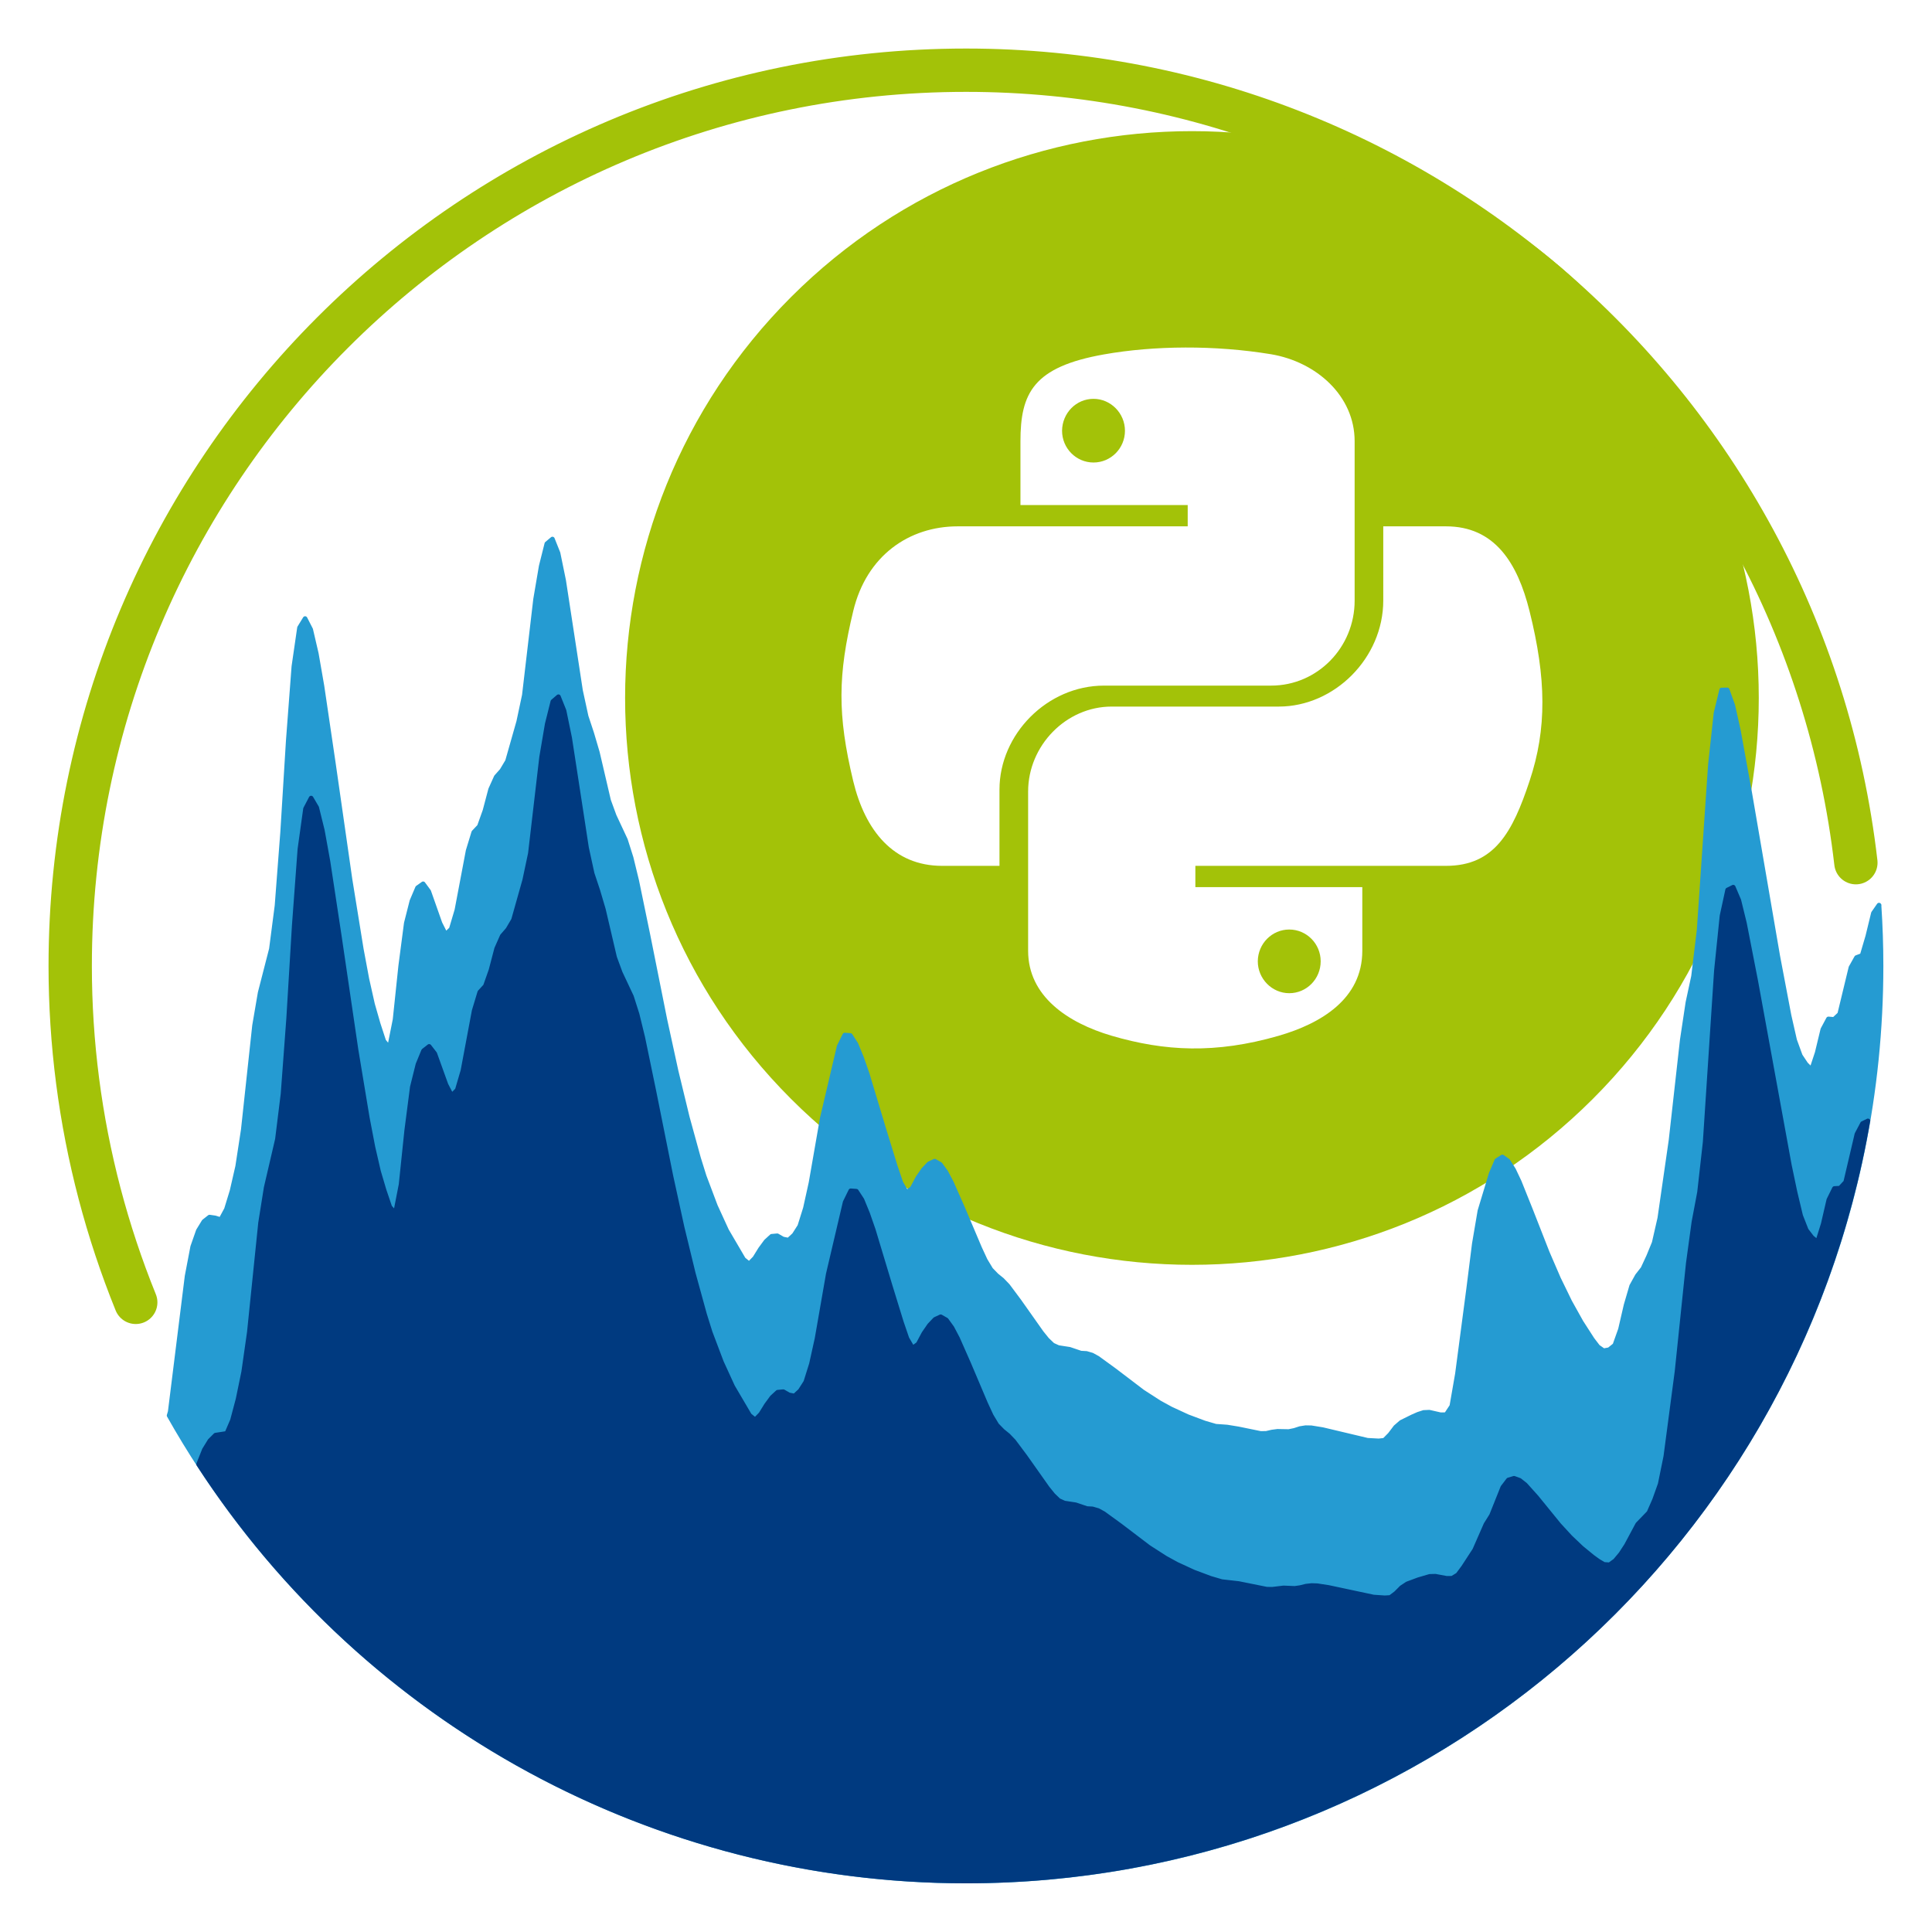
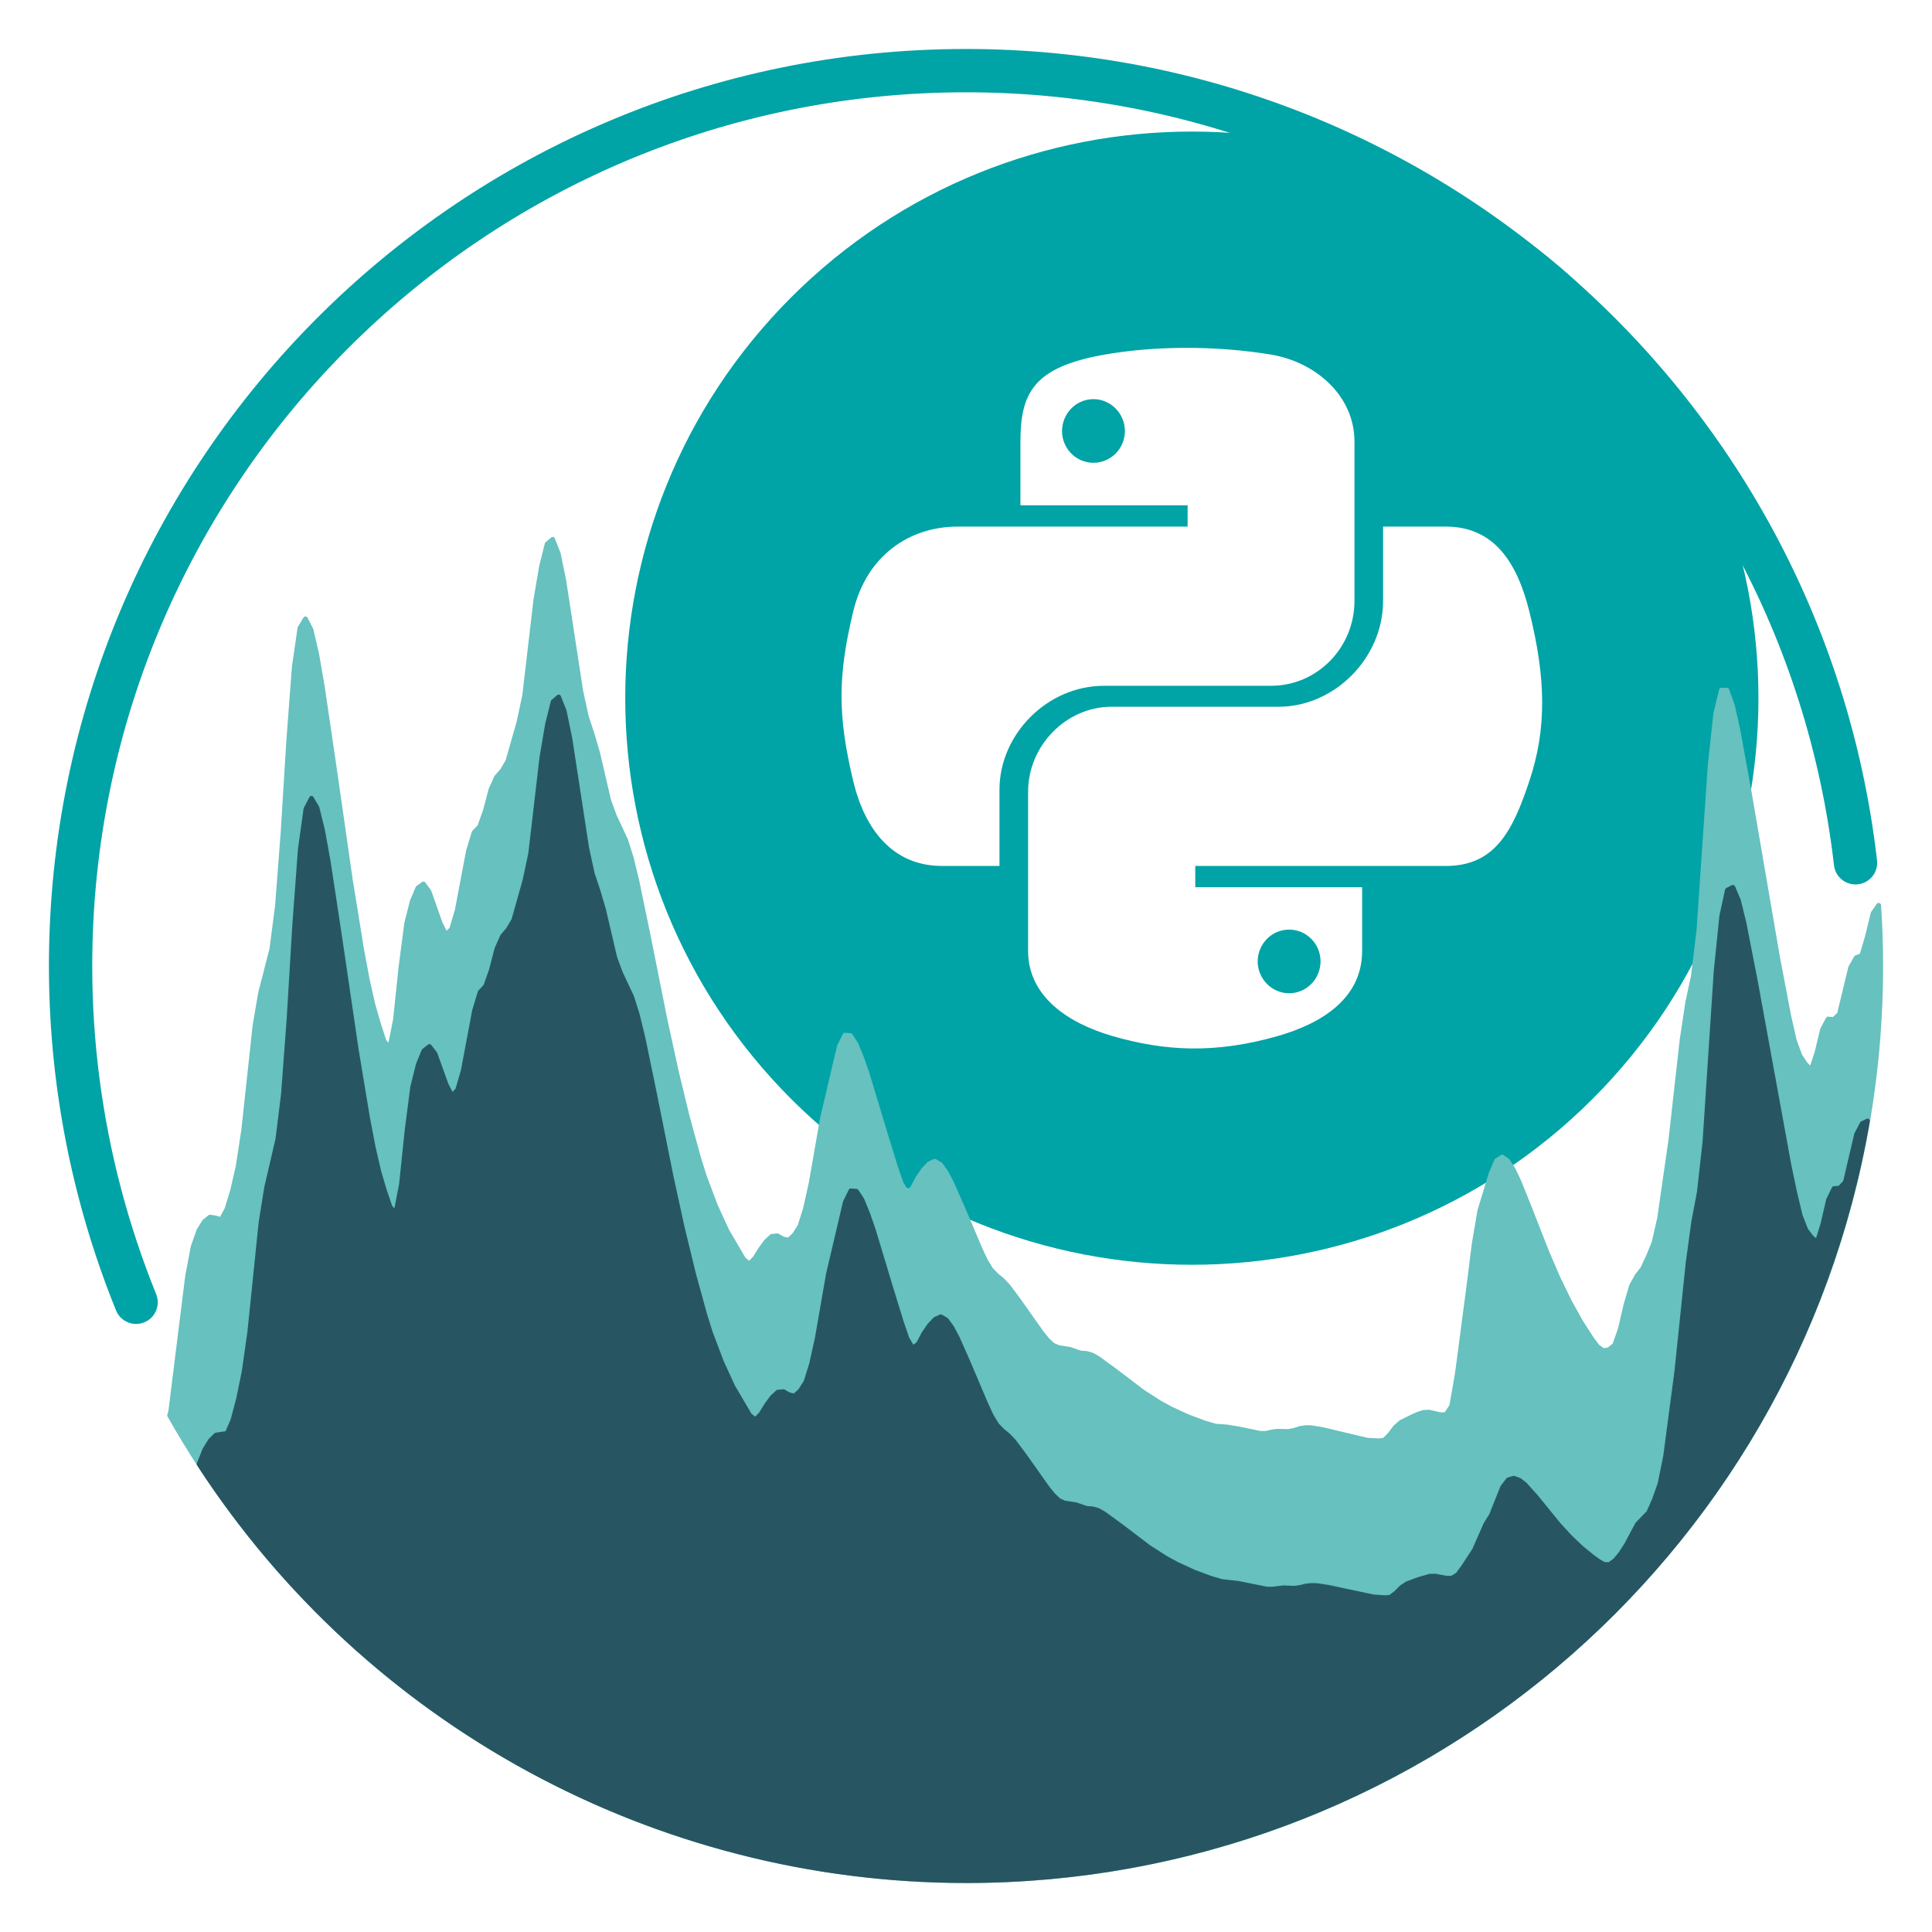
- <svg xmlns="http://www.w3.org/2000/svg" width="199.017mm" height="199.005mm" viewBox="0 0 199.017 199.005" version="1.1" id="svg4349">
-   <defs id="defs4343" />
-   <g id="layer1" transform="translate(-4.057122,3.496579)">
-     <g id="g4325" transform="matrix(0.3527778,0,0,-0.3527778,-2700.466,-1683.495)">
-       <path id="path2830" style="color:#000000;font-style:normal;font-variant:normal;font-weight:normal;font-stretch:normal;font-size:medium;line-height:normal;font-family:sans-serif;font-variant-ligatures:normal;font-variant-position:normal;font-variant-caps:normal;font-variant-numeric:normal;font-variant-alternates:normal;font-variant-east-asian:normal;font-feature-settings:normal;font-variation-settings:normal;text-indent:0;text-align:start;text-decoration:none;text-decoration-line:none;text-decoration-style:solid;text-decoration-color:#000000;letter-spacing:normal;word-spacing:normal;text-transform:none;writing-mode:lr-tb;direction:ltr;text-orientation:mixed;dominant-baseline:auto;baseline-shift:baseline;text-anchor:start;white-space:normal;shape-padding:0;shape-margin:0;inline-size:0;clip-rule:nonzero;display:inline;overflow:visible;visibility:visible;isolation:auto;mix-blend-mode:normal;color-interpolation:sRGB;color-interpolation-filters:linearRGB;solid-color:#000000;solid-opacity:1;vector-effect:none;fill:#a3c208;fill-opacity:1;fill-rule:evenodd;stroke:none;stroke-width:12.217;stroke-linecap:round;stroke-linejoin:round;stroke-miterlimit:10;stroke-dasharray:none;stroke-dashoffset:0;stroke-opacity:1;color-rendering:auto;image-rendering:auto;shape-rendering:auto;text-rendering:auto;enable-background:accumulate;stop-color:#000000" d="m 8014.409,-4806.565 c -40.806,0 -81.612,-15.567 -112.746,-46.701 -62.268,-62.268 -62.268,-163.224 0,-225.492 62.268,-62.268 163.224,-62.268 225.492,0 62.268,62.268 62.268,163.224 0,225.492 -31.134,31.134 -71.94,46.701 -112.746,46.701 z m -1.918,-57.111 c 8.32,0.023 16.852,-0.617 25.03,-1.964 13.249,-2.239 24.396,-12.152 24.396,-25.4 v -46.551 c 0,-13.614 -10.828,-24.807 -24.396,-24.807 h -48.791 v 0 c -16.583,0 -30.517,-14.207 -30.517,-30.334 v -22.295 h -16.765 c -14.208,0 -22.477,10.326 -25.948,24.762 -4.66,19.416 -4.477,31.019 0,49.613 3.883,16.218 16.308,24.76 30.516,24.76 h 67.156 v 6.212 h -48.837 v 18.595 c 0,14.116 3.746,21.745 24.396,25.4 7.332,1.302 15.441,1.986 23.761,2.008 z m -26.821,-14.984 c -5.072,0 -9.137,-4.157 -9.184,-9.319 0,-5.117 4.112,-9.274 9.184,-9.274 5.07,0 9.181,4.157 9.181,9.274 0,5.117 -4.157,9.319 -9.181,9.319 z m 84.606,-37.232 h 18.32 c 14.208,0 20.878,-10.645 24.395,-24.762 4.888,-19.598 5.117,-34.309 0,-49.613 -4.934,-14.847 -10.187,-24.76 -24.395,-24.76 H 8015.41 v -6.212 h 48.745 v -18.593 c 0,-14.071 -12.107,-21.244 -24.395,-24.807 -18.503,-5.345 -33.35,-4.523 -48.791,0 -12.883,3.792 -24.394,11.559 -24.394,24.807 v 46.506 c 0,13.385 11.054,24.806 24.394,24.806 h 48.791 c 16.263,0 30.517,14.162 30.517,30.974 z m -27.455,-117.728 c -5.026,0 -9.138,-4.112 -9.183,-9.274 0,-5.117 4.157,-9.319 9.183,-9.319 5.071,0 9.181,4.157 9.181,9.319 0,5.117 -4.111,9.274 -9.181,9.274 z" />
-       <path style="color:#000000;font-style:normal;font-variant:normal;font-weight:normal;font-stretch:normal;font-size:medium;line-height:normal;font-family:sans-serif;font-variant-ligatures:normal;font-variant-position:normal;font-variant-caps:normal;font-variant-numeric:normal;font-variant-alternates:normal;font-variant-east-asian:normal;font-feature-settings:normal;font-variation-settings:normal;text-indent:0;text-align:start;text-decoration:none;text-decoration-line:none;text-decoration-style:solid;text-decoration-color:#000000;letter-spacing:normal;word-spacing:normal;text-transform:none;writing-mode:lr-tb;direction:ltr;text-orientation:mixed;dominant-baseline:auto;baseline-shift:baseline;text-anchor:start;white-space:normal;shape-padding:0;shape-margin:0;inline-size:0;clip-rule:nonzero;display:inline;overflow:visible;visibility:visible;isolation:auto;mix-blend-mode:normal;color-interpolation:sRGB;color-interpolation-filters:linearRGB;solid-color:#000000;solid-opacity:1;vector-effect:none;fill:#a3c208;fill-opacity:1;fill-rule:evenodd;stroke:none;stroke-linecap:round;stroke-linejoin:round;stroke-miterlimit:10;stroke-dasharray:none;stroke-dashoffset:0;stroke-opacity:1;color-rendering:auto;image-rendering:auto;shape-rendering:auto;text-rendering:auto;enable-background:accumulate;stop-color:#000000" d="m 8131.474,-4848.946 c -64.602,64.602 -169.528,64.602 -234.13,0 -64.602,-64.602 -64.602,-169.528 0,-234.13 64.602,-64.602 169.527,-64.602 234.13,0 64.602,64.602 64.602,169.528 0,234.13 z m -8.639,-8.639 c 59.934,-59.934 59.934,-156.919 0,-216.853 -59.934,-59.934 -156.919,-59.934 -216.852,0 -59.934,59.934 -59.934,156.919 0,216.853 59.934,59.934 156.919,59.934 216.852,0 z" id="path2832" />
-       <path id="path8657-0-05-0-2-3-4-61-5" style="fill:#259bd2;fill-opacity:1;fill-rule:evenodd;stroke:#259bd2;stroke-width:1.335;stroke-linecap:round;stroke-linejoin:round;stroke-miterlimit:10;stroke-dasharray:none;stroke-opacity:1" d="m 8215.075,-5026.527 -0.043,0.043 -1.641,-2.36 -1.641,-6.744 -1.643,-5.583 -1.641,-0.621 -1.641,-2.928 -3.284,-13.6 -1.641,-1.537 -1.641,0.14 -1.641,-3.072 -1.643,-6.82 -1.641,-4.955 -1.641,1.633 -1.641,2.466 -1.643,4.513 -1.641,7.224 -3.281,17.27 -8.209,47.768 -3.281,18.075 -1.641,7.393 -1.641,4.581 -1.643,-0.036 -1.641,-6.747 -1.641,-15.122 -3.284,-48.155 -1.641,-13.587 -1.641,-7.648 -1.641,-10.894 -3.284,-29.317 -3.281,-22.752 -1.643,-7.204 -1.641,-3.993 -1.641,-3.531 -1.641,-2.1 -1.643,-2.961 -1.641,-5.606 -1.641,-7.088 -1.641,-4.606 -1.643,-1.317 -1.641,-0.3 -1.641,1.148 -1.641,2.143 -3.284,5.099 -3.281,5.889 -3.284,6.742 -3.281,7.598 -4.925,12.56 -3.281,8.176 -1.643,3.473 -1.641,2.59 -1.641,1.166 -1.641,-1.045 -1.643,-3.844 -3.281,-10.841 -1.641,-9.657 -1.643,-13.065 -3.281,-24.872 -1.641,-9.438 -1.643,-2.491 -1.641,-0.028 -3.281,0.747 -1.641,-0.071 -1.643,-0.533 -1.641,-0.722 -3.281,-1.62 -1.643,-1.426 -1.641,-2.163 -1.641,-1.661 -1.641,-0.179 -3.284,0.179 -13.13,3.117 -3.281,0.533 -1.643,0.028 -1.641,-0.258 -1.641,-0.532 -1.641,-0.338 -3.284,0.061 -1.641,-0.212 -1.641,-0.379 -1.641,-0.032 -6.565,1.345 -3.284,0.535 -3.281,0.232 -3.284,0.959 -4.924,1.845 -4.922,2.277 -3.284,1.797 -4.922,3.17 -8.208,6.247 -4.922,3.582 -1.643,0.904 -1.641,0.48 -1.641,0.093 -3.284,1.111 -3.281,0.507 -1.641,0.74 -1.643,1.575 -1.641,2.034 -6.565,9.294 -3.281,4.397 -1.641,1.709 -1.643,1.338 -1.641,1.694 -1.641,2.728 -1.641,3.541 -4.925,11.621 -3.284,7.441 -1.641,3.112 -1.641,2.272 -1.641,0.934 -1.643,-0.76 -1.641,-1.732 -1.641,-2.38 -1.641,-3.082 -1.643,-1.199 -1.641,2.809 -1.641,4.811 -3.284,10.657 -4.922,16.338 -1.641,4.71 -1.643,3.998 -1.641,2.527 -1.641,0.126 -1.641,-3.34 -4.925,-20.963 -3.284,-18.835 -1.64,-7.423 -1.641,-5.247 -1.641,-2.562 -1.643,-1.514 -1.641,0.333 -1.641,0.939 -1.641,-0.152 -1.643,-1.504 -1.641,-2.231 -1.641,-2.645 -1.641,-1.684 -1.643,1.333 -4.922,8.398 -3.284,7.168 -3.281,8.695 -1.641,5.253 -3.284,11.937 -3.281,13.527 -3.284,15.069 -4.925,24.6 -3.281,15.882 -1.641,6.742 -1.643,5.184 -3.281,7.014 -1.641,4.473 -3.284,14.059 -1.641,5.571 -1.641,4.955 -1.641,7.555 -1.643,10.745 -3.281,21.387 -1.641,7.996 -1.643,4.119 -1.641,-1.378 -1.641,-6.543 -1.641,-9.634 -3.284,-28.033 -1.641,-7.729 -3.284,-11.553 -1.641,-2.746 -1.641,-1.845 -1.641,-3.642 -1.643,-6.209 -1.641,-4.594 -1.641,-1.729 -1.641,-5.371 -3.284,-17.345 -1.641,-5.533 -1.641,-1.575 -1.641,3.253 -3.284,9.311 -1.641,2.226 -1.641,-1.166 -1.643,-3.869 -1.641,-6.469 -1.64,-12.545 -1.641,-15.619 -1.643,-8.256 -1.641,2.002 -1.641,5.023 -1.64,5.725 -1.643,7.317 -1.641,8.781 -3.281,20.266 -4.924,34.32 -3.284,22.25 -1.641,9.43 -1.641,7.052 -1.641,3.208 -1.643,-2.686 -1.641,-11.311 -1.641,-21.692 -1.641,-26.677 -1.641,-21.482 -1.643,-12.648 -3.281,-12.767 -1.641,-9.581 -3.284,-30.413 -1.641,-10.715 -1.641,-7.156 -1.643,-5.364 -1.641,-3.031 -1.641,0.515 -1.641,0.237 -1.643,-1.3 -1.641,-2.683 -1.641,-4.682 -1.641,-8.602 -4.925,-39.58 -0.323,-1.103 a 267.181,267.181 0 0 1 232.718,-135.93 267.181,267.181 0 0 1 267.182,267.18 267.181,267.181 0 0 1 -0.591,17.759 z" />
-       <path id="path8657-7-3-2-3-0-9-4-8" style="fill:#003a80;fill-opacity:1;fill-rule:evenodd;stroke:#003a80;stroke-width:1.335;stroke-linecap:round;stroke-linejoin:round;stroke-miterlimit:10;stroke-dasharray:none;stroke-opacity:1" d="m 8211.811,-5089.495 -1.593,-0.77 -1.641,-3.11 -3.281,-14.001 -1.641,-1.759 -1.643,-0.093 -1.641,-3.322 -1.641,-7.085 -1.641,-5.235 -1.643,1.333 -1.641,2.146 -1.641,4.172 -1.641,6.861 -1.643,7.817 -9.846,53.917 -3.284,16.823 -1.641,6.707 -1.641,3.847 -1.641,-0.815 -1.643,-7.577 -1.641,-16 -3.281,-50.07 -1.641,-14.617 -1.643,-8.723 -1.641,-12.005 -3.281,-31.576 -3.284,-24.862 -1.641,-8.065 -1.641,-4.599 -1.643,-3.743 -3.281,-3.392 -3.284,-6.133 -1.641,-2.524 -1.641,-1.966 -1.641,-1.191 -1.643,0.107 -1.641,0.967 -1.641,1.189 -3.284,2.683 -3.281,3.122 -3.284,3.574 -6.563,8.067 -3.284,3.66 -1.641,1.292 -1.641,0.598 -1.643,-0.495 -1.641,-2.148 -3.281,-8.204 -1.643,-2.627 -3.281,-7.479 -3.284,-5.043 -1.641,-2.208 -1.641,-0.994 -1.641,-0.018 -3.284,0.611 -1.641,-0.045 -3.284,-0.964 -3.281,-1.219 -1.641,-1.083 -1.641,-1.648 -1.643,-1.242 -1.641,-0.097 -3.281,0.224 -13.13,2.797 -3.284,0.505 -1.641,0.055 -1.641,-0.179 -1.643,-0.409 -1.641,-0.242 -3.281,0.136 -3.284,-0.394 -1.641,0.025 -8.206,1.653 -4.924,0.558 -3.281,0.964 -4.924,1.843 -4.925,2.272 -3.281,1.797 -4.925,3.165 -8.206,6.239 -4.924,3.579 -1.641,0.901 -1.641,0.477 -1.643,0.093 -3.281,1.108 -3.284,0.502 -1.641,0.74 -1.64,1.573 -1.641,2.032 -6.565,9.289 -3.284,4.392 -1.641,1.709 -1.641,1.335 -1.643,1.691 -1.641,2.728 -1.641,3.539 -4.925,11.616 -3.281,7.439 -1.641,3.107 -1.643,2.272 -1.64,0.931 -1.641,-0.762 -1.641,-1.734 -1.643,-2.383 -1.641,-3.084 -1.641,-1.202 -1.641,2.807 -1.643,4.809 -3.281,10.652 -4.924,16.331 -1.641,4.707 -1.641,3.995 -1.643,2.524 -1.641,0.124 -1.641,-3.342 -4.925,-20.975 -3.281,-18.842 -1.641,-7.426 -1.643,-5.25 -1.641,-2.57 -1.641,-1.517 -1.641,0.328 -1.643,0.937 -1.641,-0.157 -1.641,-1.51 -1.641,-2.236 -1.643,-2.65 -1.641,-1.688 -1.641,1.328 -4.925,8.377 -3.281,7.156 -3.284,8.678 -1.641,5.245 -3.281,11.919 -3.284,13.509 -3.281,15.049 -4.925,24.564 -3.284,15.856 -1.641,6.729 -1.641,5.167 -3.284,6.981 -1.641,4.455 -3.281,14.021 -1.643,5.553 -1.641,4.932 -1.641,7.534 -1.641,10.72 -3.284,21.336 -1.641,7.968 -1.641,4.089 -1.64,-1.409 -1.643,-6.575 -1.641,-9.67 -3.281,-28.108 -1.643,-7.769 -3.281,-11.641 -1.641,-2.797 -1.643,-1.896 -1.641,-3.698 -1.641,-6.265 -1.641,-4.657 -1.643,-1.792 -1.641,-5.439 -3.281,-17.497 -1.643,-5.614 -1.641,-1.663 -1.641,3.163 -3.284,9.109 -1.641,2.115 -1.641,-1.285 -1.641,-3.993 -1.643,-6.603 -1.641,-12.686 -1.641,-15.765 -1.641,-8.418 -1.641,1.832 -1.643,4.844 -1.641,5.533 -1.641,7.113 -1.641,8.564 -3.284,19.789 -4.924,33.475 -3.281,21.588 -1.641,9.067 -1.643,6.661 -1.641,2.794 -1.641,-3.132 -1.641,-11.785 -1.643,-22.197 -1.641,-27.217 -1.641,-22.055 -1.641,-13.262 -3.284,-14.105 -1.641,-10.308 -3.281,-31.962 -1.643,-11.53 -1.641,-7.979 -1.641,-6.176 -1.641,-3.811 -3.284,-0.502 -1.641,-1.631 -1.641,-2.663 -1.643,-4.137 -0.021,-0.086 a 267.181,267.181 0 0 1 224.099,-121.696 267.181,267.181 0 0 1 263.328,221.971 z" />
-       <path id="path2963-8-6-1-3-0-2-96-1" style="fill:none;fill-rule:evenodd;stroke:#a3c208;stroke-width:12.652;stroke-linecap:round;stroke-linejoin:round;stroke-miterlimit:10;stroke-dasharray:none;stroke-opacity:1" d="m 8208.28,-5014.101 c -0.488,4.232 -1.077,8.432 -1.763,12.597 -1.372,8.33 -3.135,16.523 -5.268,24.558 -4.266,16.071 -10.013,31.514 -17.082,46.181 -14.139,29.334 -33.567,55.564 -57.013,77.5 -46.892,43.872 -109.853,70.567 -178.712,70.566 -144.466,-9e-4 -261.578,-117.114 -261.577,-261.58 10e-5,-22.511 2.905,-44.832 8.575,-66.427 2.835,-10.797 6.361,-21.413 10.561,-31.781" />
+ <svg xmlns="http://www.w3.org/2000/svg" width="199.1mm" height="199.1mm" viewBox="0 0 199.1 199.1" version="1.1" id="svg3904">
+   <defs id="defs3898" />
+   <g id="layer1" transform="translate(-27.52132,104.8608)">
+     <g id="g3840" transform="matrix(0.3527778,0,0,-0.3527778,-4284.498,-1784.13)">
+       <path id="path2830-3-5-9" style="color:#000000;font-style:normal;font-variant:normal;font-weight:normal;font-stretch:normal;font-size:medium;line-height:normal;font-family:sans-serif;font-variant-ligatures:normal;font-variant-position:normal;font-variant-caps:normal;font-variant-numeric:normal;font-variant-alternates:normal;font-variant-east-asian:normal;font-feature-settings:normal;font-variation-settings:normal;text-indent:0;text-align:start;text-decoration:none;text-decoration-line:none;text-decoration-style:solid;text-decoration-color:#000000;letter-spacing:normal;word-spacing:normal;text-transform:none;writing-mode:lr-tb;direction:ltr;text-orientation:mixed;dominant-baseline:auto;baseline-shift:baseline;text-anchor:start;white-space:normal;shape-padding:0;shape-margin:0;inline-size:0;clip-rule:nonzero;display:inline;overflow:visible;visibility:visible;isolation:auto;mix-blend-mode:normal;color-interpolation:sRGB;color-interpolation-filters:linearRGB;solid-color:#000000;solid-opacity:1;vector-effect:none;fill:#00a3a6;fill-opacity:1;fill-rule:evenodd;stroke:none;stroke-width:12.217;stroke-linecap:round;stroke-linejoin:round;stroke-miterlimit:10;stroke-dasharray:none;stroke-dashoffset:0;stroke-opacity:1;color-rendering:auto;image-rendering:auto;shape-rendering:auto;text-rendering:auto;enable-background:accumulate;stop-color:#000000" d="m 12571.209,-4804.635 c -40.806,0 -81.612,-15.567 -112.746,-46.701 -62.268,-62.268 -62.268,-163.224 0,-225.492 62.268,-62.268 163.224,-62.268 225.492,0 62.268,62.268 62.268,163.224 0,225.492 -31.134,31.134 -71.94,46.701 -112.746,46.701 z m -1.918,-57.111 c 8.321,0.023 16.853,-0.617 25.03,-1.964 13.249,-2.239 24.396,-12.152 24.396,-25.4 v -46.551 c 0,-13.614 -10.828,-24.807 -24.396,-24.807 h -48.79 v 0 c -16.584,0 -30.518,-14.207 -30.518,-30.334 v -22.295 h -16.765 c -14.208,0 -22.476,10.326 -25.948,24.762 -4.66,19.416 -4.477,31.019 0,49.613 3.883,16.218 16.308,24.76 30.516,24.76 h 67.156 v 6.212 h -48.837 v 18.595 c 0,14.116 3.746,21.745 24.396,25.4 7.332,1.302 15.441,1.986 23.76,2.008 z m -26.82,-14.984 c -5.072,0 -9.138,-4.157 -9.184,-9.319 0,-5.117 4.112,-9.274 9.184,-9.274 5.07,0 9.181,4.157 9.181,9.274 0,5.117 -4.156,9.319 -9.181,9.319 z m 84.606,-37.232 h 18.319 c 14.208,0 20.878,-10.645 24.395,-24.762 4.889,-19.598 5.118,-34.309 0,-49.613 -4.933,-14.847 -10.187,-24.76 -24.395,-24.76 h -73.186 v -6.212 h 48.745 v -18.593 c 0,-14.071 -12.106,-21.244 -24.395,-24.807 -18.503,-5.345 -33.35,-4.523 -48.791,0 -12.883,3.792 -24.394,11.559 -24.394,24.807 v 46.506 c 0,13.385 11.054,24.806 24.394,24.806 h 48.791 c 16.263,0 30.517,14.162 30.517,30.974 z m -27.456,-117.728 c -5.025,0 -9.138,-4.112 -9.183,-9.274 0,-5.117 4.158,-9.319 9.183,-9.319 5.071,0 9.182,4.157 9.182,9.319 0,5.117 -4.111,9.274 -9.182,9.274 z" />
+       <path style="color:#000000;font-style:normal;font-variant:normal;font-weight:normal;font-stretch:normal;font-size:medium;line-height:normal;font-family:sans-serif;font-variant-ligatures:normal;font-variant-position:normal;font-variant-caps:normal;font-variant-numeric:normal;font-variant-alternates:normal;font-variant-east-asian:normal;font-feature-settings:normal;font-variation-settings:normal;text-indent:0;text-align:start;text-decoration:none;text-decoration-line:none;text-decoration-style:solid;text-decoration-color:#000000;letter-spacing:normal;word-spacing:normal;text-transform:none;writing-mode:lr-tb;direction:ltr;text-orientation:mixed;dominant-baseline:auto;baseline-shift:baseline;text-anchor:start;white-space:normal;shape-padding:0;shape-margin:0;inline-size:0;clip-rule:nonzero;display:inline;overflow:visible;visibility:visible;isolation:auto;mix-blend-mode:normal;color-interpolation:sRGB;color-interpolation-filters:linearRGB;solid-color:#000000;solid-opacity:1;vector-effect:none;fill:#00a3a6;fill-opacity:1;fill-rule:evenodd;stroke:none;stroke-linecap:round;stroke-linejoin:round;stroke-miterlimit:10;stroke-dasharray:none;stroke-dashoffset:0;stroke-opacity:1;color-rendering:auto;image-rendering:auto;shape-rendering:auto;text-rendering:auto;enable-background:accumulate;stop-color:#000000" d="m 12688.274,-4847.016 c -64.603,64.602 -169.528,64.602 -234.13,0 -64.602,-64.602 -64.602,-169.528 0,-234.13 64.602,-64.602 169.527,-64.602 234.13,0 64.602,64.602 64.602,169.528 0,234.13 z m -8.639,-8.639 c 59.933,-59.934 59.934,-156.919 0,-216.853 -59.934,-59.934 -156.919,-59.934 -216.853,0 -59.933,59.934 -59.933,156.919 0,216.853 59.934,59.934 156.919,59.934 216.853,0 z" id="path2832-9-8-7" />
+       <path id="path8657-0-05-0-2-3-4-61-5-9-2-0" style="fill:#66c1bf;fill-opacity:1;fill-rule:evenodd;stroke:#66c1bf;stroke-width:1.335;stroke-linecap:round;stroke-linejoin:round;stroke-miterlimit:10;stroke-dasharray:none;stroke-opacity:1" d="m 12771.874,-5024.597 -0.04,0.043 -1.64,-2.36 -1.641,-6.744 -1.643,-5.583 -1.641,-0.621 -1.64,-2.928 -3.284,-13.6 -1.641,-1.537 -1.641,0.14 -1.64,-3.072 -1.643,-6.82 -1.641,-4.955 -1.641,1.633 -1.64,2.466 -1.644,4.513 -1.64,7.224 -3.281,17.27 -8.209,47.768 -3.281,18.075 -1.641,7.393 -1.641,4.581 -1.643,-0.036 -1.64,-6.747 -1.641,-15.122 -3.284,-48.155 -1.64,-13.587 -1.641,-7.648 -1.641,-10.894 -3.284,-29.317 -3.281,-22.752 -1.643,-7.204 -1.641,-3.993 -1.641,-3.531 -1.64,-2.1 -1.643,-2.961 -1.641,-5.606 -1.641,-7.088 -1.64,-4.606 -1.643,-1.317 -1.641,-0.3 -1.641,1.148 -1.64,2.143 -3.284,5.099 -3.282,5.889 -3.284,6.742 -3.281,7.598 -4.924,12.56 -3.282,8.176 -1.643,3.473 -1.64,2.59 -1.641,1.166 -1.641,-1.045 -1.643,-3.844 -3.281,-10.841 -1.641,-9.657 -1.643,-13.065 -3.281,-24.872 -1.641,-9.438 -1.643,-2.491 -1.641,-0.028 -3.281,0.747 -1.641,-0.071 -1.643,-0.533 -1.641,-0.722 -3.281,-1.62 -1.643,-1.426 -1.641,-2.163 -1.641,-1.661 -1.64,-0.179 -3.284,0.179 -13.13,3.117 -3.281,0.533 -1.644,0.028 -1.64,-0.258 -1.641,-0.532 -1.641,-0.338 -3.284,0.061 -1.64,-0.212 -1.641,-0.379 -1.641,-0.032 -6.565,1.345 -3.283,0.535 -3.282,0.232 -3.284,0.959 -4.924,1.845 -4.922,2.277 -3.284,1.797 -4.922,3.17 -8.208,6.247 -4.922,3.582 -1.643,0.904 -1.641,0.48 -1.641,0.093 -3.284,1.111 -3.281,0.507 -1.641,0.74 -1.643,1.575 -1.64,2.034 -6.566,9.294 -3.281,4.397 -1.641,1.709 -1.643,1.338 -1.64,1.694 -1.641,2.728 -1.641,3.541 -4.924,11.621 -3.284,7.441 -1.641,3.112 -1.64,2.272 -1.641,0.934 -1.643,-0.76 -1.641,-1.732 -1.64,-2.38 -1.641,-3.082 -1.643,-1.199 -1.641,2.809 -1.641,4.811 -3.284,10.657 -4.921,16.338 -1.641,4.71 -1.643,3.998 -1.641,2.527 -1.641,0.126 -1.64,-3.34 -4.925,-20.963 -3.284,-18.835 -1.64,-7.423 -1.641,-5.247 -1.641,-2.562 -1.643,-1.514 -1.64,0.333 -1.641,0.939 -1.641,-0.152 -1.643,-1.504 -1.641,-2.231 -1.64,-2.645 -1.641,-1.684 -1.643,1.333 -4.922,8.398 -3.284,7.168 -3.281,8.695 -1.641,5.253 -3.284,11.937 -3.281,13.527 -3.284,15.069 -4.924,24.6 -3.282,15.882 -1.64,6.742 -1.643,5.184 -3.282,7.014 -1.64,4.473 -3.284,14.059 -1.641,5.571 -1.641,4.955 -1.64,7.555 -1.643,10.745 -3.282,21.387 -1.64,7.996 -1.644,4.119 -1.64,-1.378 -1.641,-6.543 -1.641,-9.634 -3.283,-28.033 -1.641,-7.729 -3.284,-11.553 -1.641,-2.746 -1.64,-1.845 -1.641,-3.642 -1.643,-6.209 -1.641,-4.594 -1.64,-1.729 -1.641,-5.371 -3.284,-17.345 -1.641,-5.533 -1.64,-1.575 -1.641,3.253 -3.284,9.311 -1.64,2.226 -1.641,-1.166 -1.643,-3.869 -1.641,-6.469 -1.64,-12.545 -1.641,-15.619 -1.643,-8.256 -1.641,2.002 -1.641,5.023 -1.64,5.725 -1.644,7.317 -1.64,8.781 -3.282,20.266 -4.924,34.32 -3.284,22.25 -1.64,9.43 -1.641,7.052 -1.641,3.208 -1.643,-2.686 -1.641,-11.311 -1.64,-21.692 -1.641,-26.677 -1.641,-21.482 -1.643,-12.648 -3.281,-12.767 -1.641,-9.581 -3.284,-30.413 -1.64,-10.715 -1.641,-7.156 -1.643,-5.364 -1.641,-3.031 -1.64,0.515 -1.641,0.237 -1.643,-1.3 -1.641,-2.683 -1.641,-4.682 -1.64,-8.602 -4.925,-39.58 -0.323,-1.103 a 267.181,267.181 0 0 1 232.719,-135.93 267.181,267.181 0 0 1 267.182,267.18 267.181,267.181 0 0 1 -0.591,17.759 z" />
+       <path id="path8657-7-3-2-3-0-9-4-8-7-9-3" style="fill:#275662;fill-opacity:1;fill-rule:evenodd;stroke:#275662;stroke-width:1.335;stroke-linecap:round;stroke-linejoin:round;stroke-miterlimit:10;stroke-dasharray:none;stroke-opacity:1" d="m 12768.611,-5087.565 -1.593,-0.77 -1.641,-3.11 -3.281,-14.001 -1.641,-1.759 -1.643,-0.093 -1.64,-3.322 -1.641,-7.085 -1.641,-5.235 -1.643,1.333 -1.641,2.146 -1.64,4.172 -1.641,6.861 -1.643,7.817 -9.846,53.917 -3.284,16.823 -1.641,6.707 -1.641,3.847 -1.64,-0.815 -1.644,-7.577 -1.64,-16 -3.282,-50.07 -1.64,-14.617 -1.643,-8.723 -1.641,-12.005 -3.281,-31.576 -3.284,-24.862 -1.641,-8.065 -1.641,-4.599 -1.643,-3.743 -3.281,-3.392 -3.284,-6.133 -1.641,-2.524 -1.64,-1.966 -1.641,-1.191 -1.643,0.107 -1.641,0.967 -1.64,1.189 -3.284,2.683 -3.282,3.122 -3.283,3.574 -6.563,8.067 -3.284,3.66 -1.64,1.292 -1.641,0.598 -1.643,-0.495 -1.641,-2.148 -3.281,-8.204 -1.643,-2.627 -3.282,-7.479 -3.284,-5.043 -1.64,-2.208 -1.641,-0.994 -1.64,-0.018 -3.284,0.611 -1.641,-0.045 -3.284,-0.964 -3.281,-1.219 -1.641,-1.083 -1.64,-1.648 -1.644,-1.242 -1.64,-0.097 -3.282,0.224 -13.13,2.797 -3.284,0.505 -1.64,0.055 -1.641,-0.179 -1.643,-0.409 -1.641,-0.242 -3.281,0.136 -3.284,-0.394 -1.641,0.025 -8.206,1.653 -4.924,0.558 -3.281,0.964 -4.925,1.843 -4.925,2.272 -3.281,1.797 -4.924,3.165 -8.206,6.239 -4.925,3.579 -1.64,0.901 -1.641,0.477 -1.643,0.093 -3.281,1.108 -3.284,0.502 -1.641,0.74 -1.64,1.573 -1.641,2.032 -6.565,9.289 -3.284,4.392 -1.641,1.709 -1.64,1.335 -1.644,1.691 -1.64,2.728 -1.641,3.539 -4.924,11.616 -3.282,7.439 -1.64,3.107 -1.644,2.272 -1.64,0.931 -1.641,-0.762 -1.64,-1.734 -1.644,-2.383 -1.64,-3.084 -1.641,-1.202 -1.641,2.807 -1.643,4.809 -3.281,10.652 -4.925,16.331 -1.64,4.707 -1.641,3.995 -1.643,2.524 -1.641,0.124 -1.64,-3.342 -4.925,-20.975 -3.281,-18.842 -1.641,-7.426 -1.643,-5.25 -1.641,-2.57 -1.641,-1.517 -1.64,0.328 -1.643,0.937 -1.641,-0.157 -1.641,-1.51 -1.64,-2.236 -1.643,-2.65 -1.641,-1.688 -1.641,1.328 -4.924,8.377 -3.282,7.156 -3.283,8.678 -1.641,5.245 -3.281,11.919 -3.284,13.509 -3.282,15.049 -4.924,24.564 -3.284,15.856 -1.641,6.729 -1.64,5.167 -3.284,6.981 -1.641,4.455 -3.281,14.021 -1.643,5.553 -1.641,4.932 -1.641,7.534 -1.64,10.72 -3.284,21.336 -1.641,7.968 -1.641,4.089 -1.64,-1.409 -1.643,-6.575 -1.641,-9.67 -3.281,-28.108 -1.644,-7.769 -3.281,-11.641 -1.64,-2.797 -1.644,-1.896 -1.64,-3.698 -1.641,-6.265 -1.64,-4.657 -1.644,-1.792 -1.64,-5.439 -3.282,-17.497 -1.643,-5.614 -1.64,-1.663 -1.641,3.163 -3.284,9.109 -1.64,2.115 -1.641,-1.285 -1.641,-3.993 -1.643,-6.603 -1.641,-12.686 -1.641,-15.765 -1.64,-8.418 -1.641,1.832 -1.643,4.844 -1.641,5.533 -1.64,7.113 -1.641,8.564 -3.284,19.789 -4.924,33.475 -3.282,21.588 -1.64,9.067 -1.643,6.661 -1.641,2.794 -1.641,-3.132 -1.64,-11.785 -1.644,-22.197 -1.64,-27.217 -1.641,-22.055 -1.641,-13.262 -3.283,-14.105 -1.641,-10.308 -3.281,-31.962 -1.644,-11.53 -1.64,-7.979 -1.641,-6.176 -1.641,-3.811 -3.283,-0.502 -1.641,-1.631 -1.641,-2.663 -1.643,-4.137 -0.02,-0.086 a 267.181,267.181 0 0 1 224.099,-121.696 267.181,267.181 0 0 1 263.328,221.971 z" />
+       <path id="path2963-8-6-1-3-0-2-96-1-0-8-98" style="fill:none;fill-rule:evenodd;stroke:#00a3a6;stroke-width:12.652;stroke-linecap:round;stroke-linejoin:round;stroke-miterlimit:10;stroke-dasharray:none;stroke-opacity:1" d="m 12765.08,-5012.171 c -0.489,4.232 -1.077,8.432 -1.763,12.597 -1.373,8.33 -3.135,16.523 -5.268,24.558 -4.266,16.071 -10.013,31.514 -17.082,46.181 -14.139,29.334 -33.567,55.564 -57.013,77.5 -46.891,43.872 -109.853,70.567 -178.712,70.566 -144.466,-9e-4 -261.578,-117.114 -261.578,-261.58 0,-22.511 2.906,-44.832 8.576,-66.427 2.835,-10.797 6.361,-21.413 10.561,-31.781" />
    </g>
  </g>
</svg>
